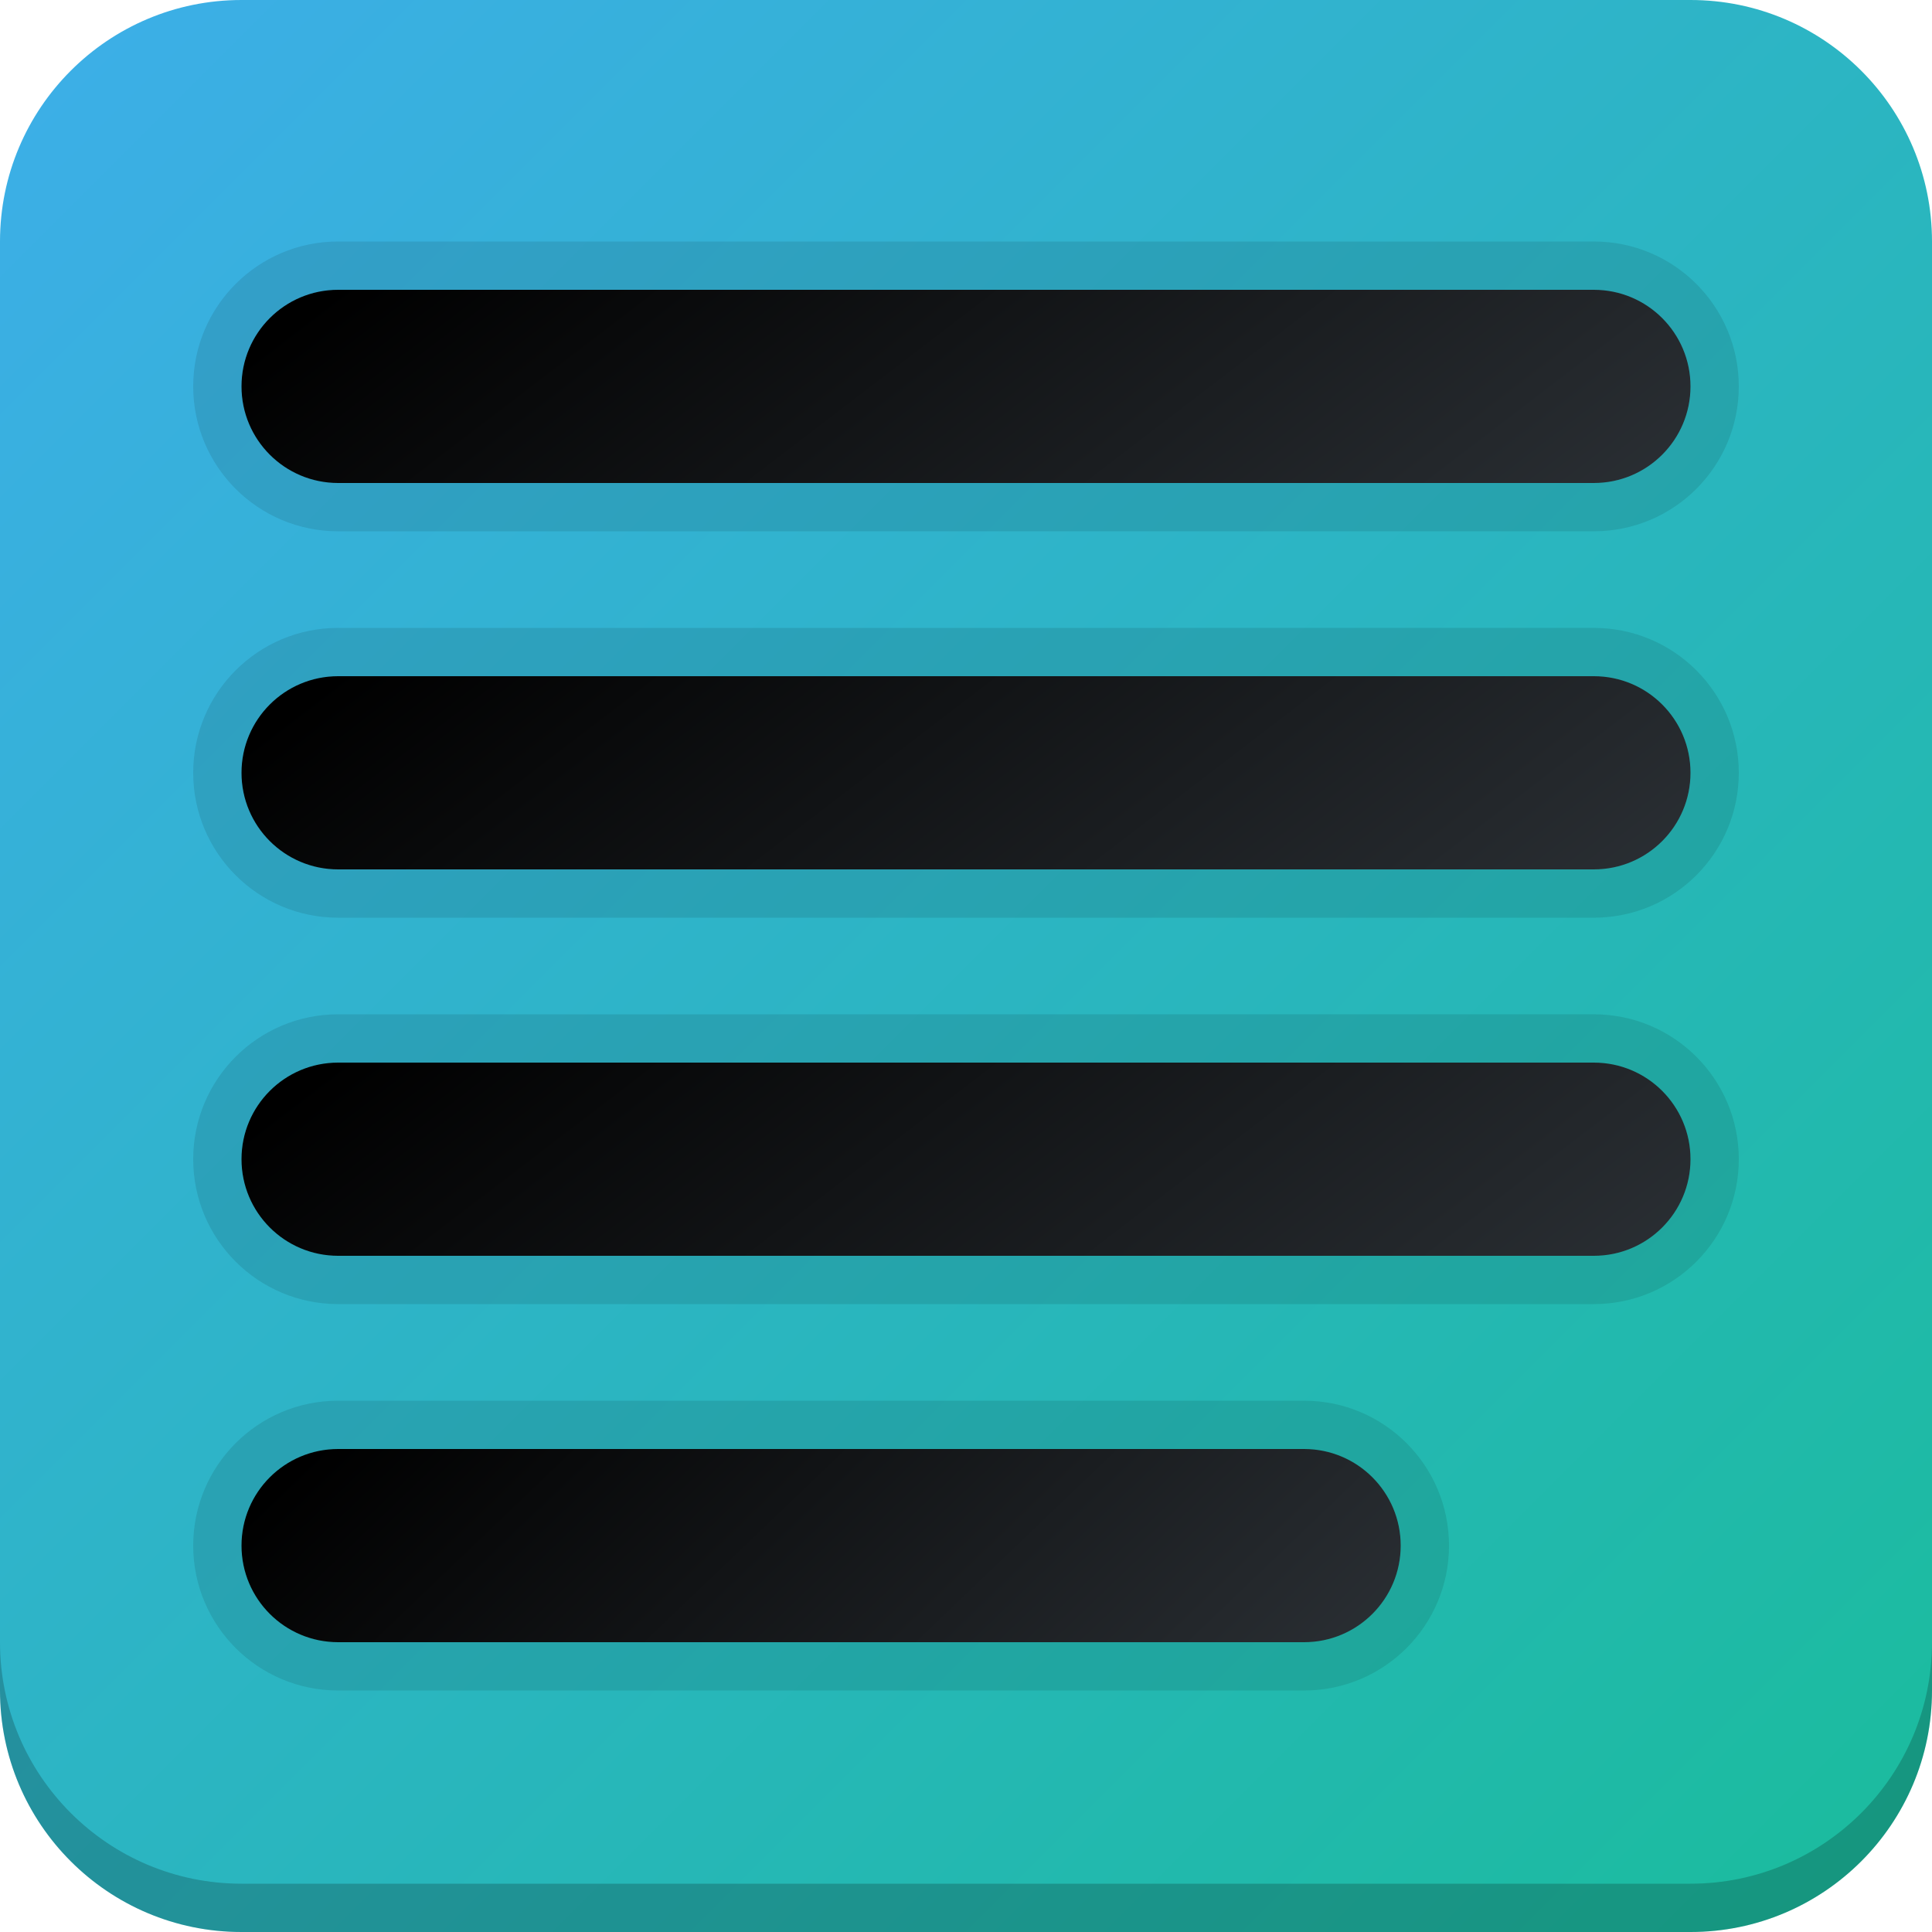
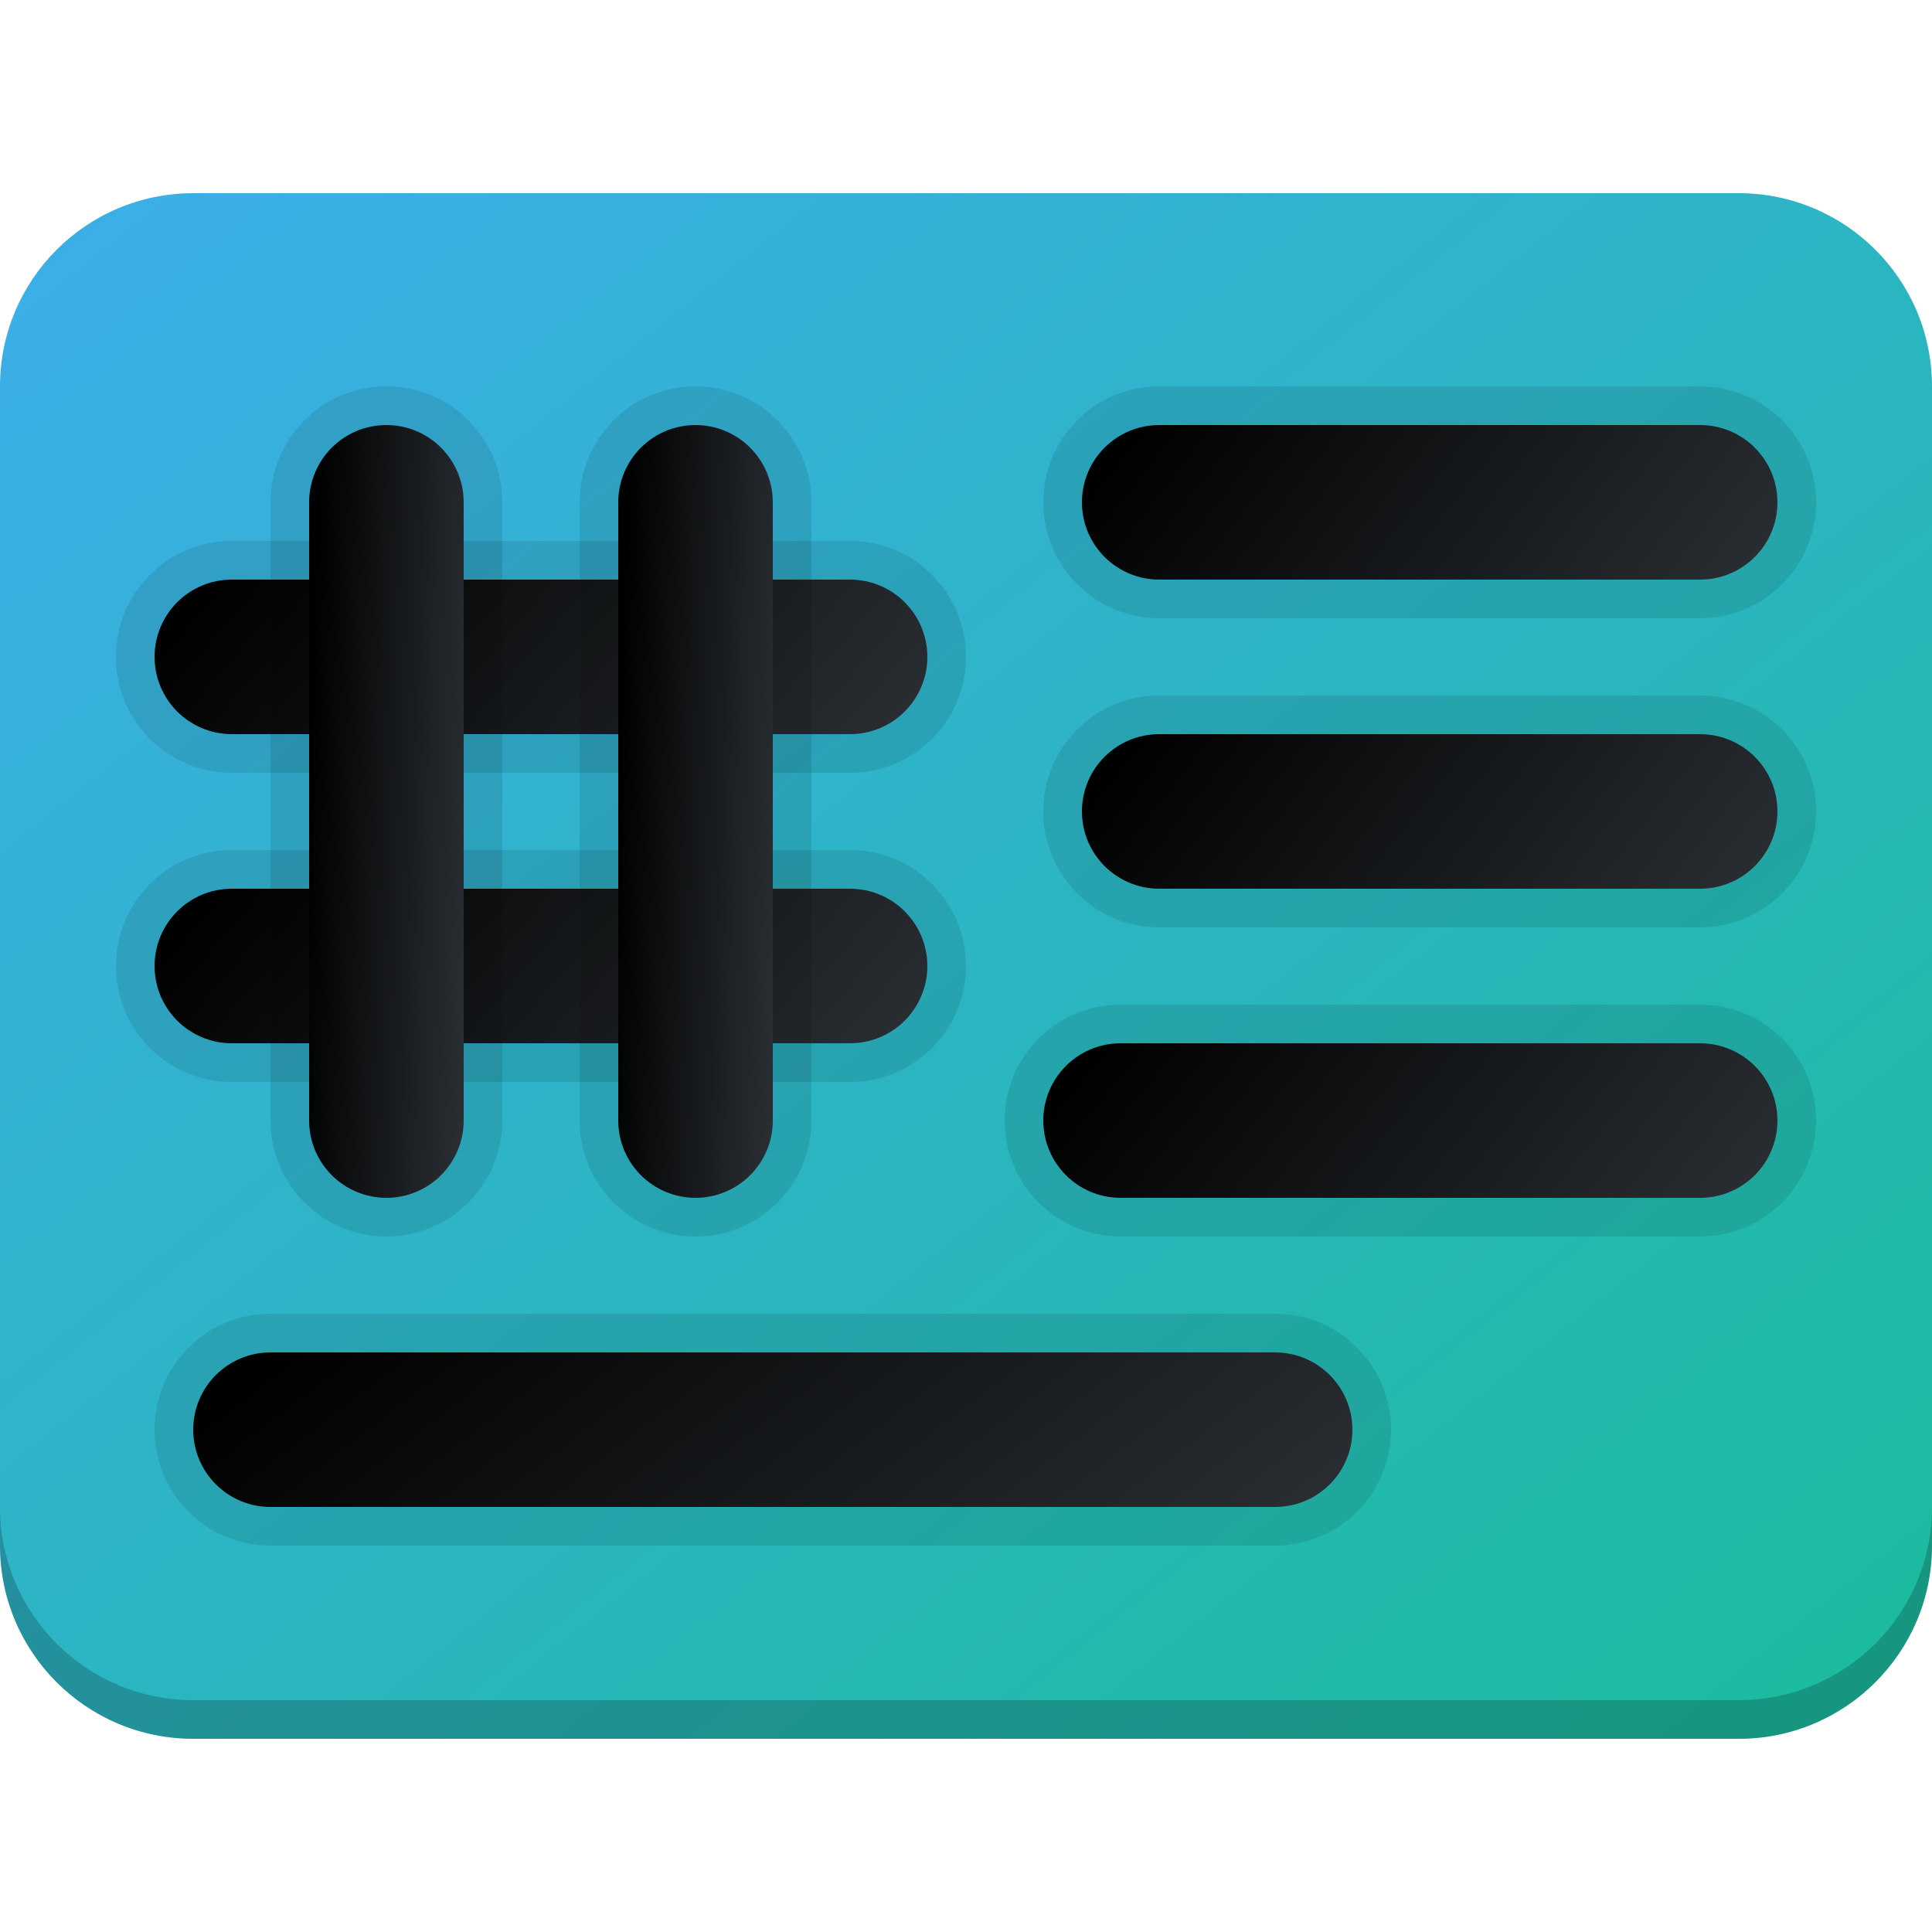
- <svg xmlns="http://www.w3.org/2000/svg" width="40" height="40" viewBox="0 0 40 40" fill="none">
-   <rect width="40" height="40" rx="5" fill="url(#paint0_linear_101_142)" />
-   <path fill-rule="evenodd" clip-rule="evenodd" d="M0 34V35C0 37.761 2.239 40 5 40H35C37.761 40 40 37.761 40 35V34C40 36.761 37.761 39 35 39H5C2.239 39 0 36.761 0 34Z" fill="black" fill-opacity="0.2" />
-   <rect x="5" y="30" width="24" height="4" rx="2" fill="url(#paint1_linear_101_142)" />
-   <rect x="4.5" y="29.5" width="25" height="5" rx="2.5" stroke="black" stroke-opacity="0.1" />
-   <rect x="5" y="22" width="30" height="4" rx="2" fill="url(#paint2_linear_101_142)" />
-   <rect x="4.5" y="21.5" width="31" height="5" rx="2.5" stroke="black" stroke-opacity="0.1" />
-   <rect x="5" y="14" width="30" height="4" rx="2" fill="url(#paint3_linear_101_142)" />
-   <rect x="4.5" y="13.5" width="31" height="5" rx="2.5" stroke="black" stroke-opacity="0.1" />
-   <rect x="5" y="6" width="30" height="4" rx="2" fill="url(#paint4_linear_101_142)" />
-   <rect x="4.5" y="5.5" width="31" height="5" rx="2.5" stroke="black" stroke-opacity="0.1" />
+ <svg xmlns="http://www.w3.org/2000/svg" width="50" height="50" viewBox="0 0 50 50" fill="none">
+   <rect y="5" width="50" height="40" rx="5" fill="url(#paint0_linear_103_42)" />
+   <path fill-rule="evenodd" clip-rule="evenodd" d="M0 39V40C0 42.761 2.239 45 5 45H45C47.761 45 50 42.761 50 40V39C50 41.761 47.761 44 45 44H5C2.239 44 0 41.761 0 39Z" fill="black" fill-opacity="0.2" />
+   <rect x="5" y="35" width="30" height="4" rx="2" fill="url(#paint1_linear_103_42)" />
+   <rect x="4.5" y="34.5" width="31" height="5" rx="2.5" stroke="black" stroke-opacity="0.1" />
+   <rect x="27" y="27" width="19" height="4" rx="2" fill="url(#paint2_linear_103_42)" />
+   <rect x="26.5" y="26.5" width="20" height="5" rx="2.5" stroke="black" stroke-opacity="0.1" />
+   <rect x="28" y="19" width="18" height="4" rx="2" fill="url(#paint3_linear_103_42)" />
+   <rect x="27.5" y="18.5" width="19" height="5" rx="2.5" stroke="black" stroke-opacity="0.1" />
+   <rect x="28" y="11" width="18" height="4" rx="2" fill="url(#paint4_linear_103_42)" />
+   <rect x="27.5" y="10.5" width="19" height="5" rx="2.5" stroke="black" stroke-opacity="0.1" />
+   <rect x="4" y="15" width="20" height="4" rx="2" fill="url(#paint5_linear_103_42)" />
+   <rect x="3.5" y="14.5" width="21" height="5" rx="2.5" stroke="black" stroke-opacity="0.1" />
+   <rect x="4" y="23" width="20" height="4" rx="2" fill="url(#paint6_linear_103_42)" />
+   <rect x="3.5" y="22.5" width="21" height="5" rx="2.5" stroke="black" stroke-opacity="0.1" />
+   <rect x="8" y="11" width="4" height="20" rx="2" fill="url(#paint7_linear_103_42)" />
+   <rect x="7.5" y="10.5" width="5" height="21" rx="2.5" stroke="black" stroke-opacity="0.1" />
+   <rect x="16" y="11" width="4" height="20" rx="2" fill="url(#paint8_linear_103_42)" />
+   <rect x="15.5" y="10.5" width="5" height="21" rx="2.5" stroke="black" stroke-opacity="0.1" />
  <defs>
-     <linearGradient id="paint0_linear_101_142" x1="0" y1="0" x2="40" y2="40" gradientUnits="userSpaceOnUse">
+     <linearGradient id="paint0_linear_103_42" x1="0" y1="5" x2="39.024" y2="53.781" gradientUnits="userSpaceOnUse">
      <stop stop-color="#3DAEE9" />
      <stop offset="1" stop-color="#1ABC9C" />
    </linearGradient>
-     <linearGradient id="paint1_linear_101_142" x1="17" y1="20" x2="30.169" y2="33.764" gradientUnits="userSpaceOnUse">
+     <linearGradient id="paint1_linear_103_42" x1="20" y1="25" x2="32.725" y2="41.624" gradientUnits="userSpaceOnUse">
      <stop />
      <stop offset="1" stop-color="#2C3136" />
    </linearGradient>
-     <linearGradient id="paint2_linear_101_142" x1="20" y1="12" x2="32.725" y2="28.624" gradientUnits="userSpaceOnUse">
+     <linearGradient id="paint2_linear_103_42" x1="36.5" y1="17" x2="49.449" y2="27.714" gradientUnits="userSpaceOnUse">
      <stop />
      <stop offset="1" stop-color="#2C3136" />
    </linearGradient>
-     <linearGradient id="paint3_linear_101_142" x1="20" y1="4" x2="32.725" y2="20.624" gradientUnits="userSpaceOnUse">
+     <linearGradient id="paint3_linear_103_42" x1="37" y1="9" x2="49.801" y2="19.034" gradientUnits="userSpaceOnUse">
      <stop />
      <stop offset="1" stop-color="#2C3136" />
    </linearGradient>
-     <linearGradient id="paint4_linear_101_142" x1="20" y1="-4" x2="32.725" y2="12.624" gradientUnits="userSpaceOnUse">
+     <linearGradient id="paint4_linear_103_42" x1="37" y1="1" x2="49.801" y2="11.034" gradientUnits="userSpaceOnUse">
+       <stop />
+       <stop offset="1" stop-color="#2C3136" />
+     </linearGradient>
+     <linearGradient id="paint5_linear_103_42" x1="14" y1="5" x2="27.057" y2="16.372" gradientUnits="userSpaceOnUse">
+       <stop />
+       <stop offset="1" stop-color="#2C3136" />
+     </linearGradient>
+     <linearGradient id="paint6_linear_103_42" x1="14" y1="13" x2="27.057" y2="24.372" gradientUnits="userSpaceOnUse">
+       <stop />
+       <stop offset="1" stop-color="#2C3136" />
+     </linearGradient>
+     <linearGradient id="paint7_linear_103_42" x1="10" y1="-39" x2="14.587" y2="-38.84" gradientUnits="userSpaceOnUse">
+       <stop />
+       <stop offset="1" stop-color="#2C3136" />
+     </linearGradient>
+     <linearGradient id="paint8_linear_103_42" x1="18" y1="-39" x2="22.587" y2="-38.84" gradientUnits="userSpaceOnUse">
      <stop />
      <stop offset="1" stop-color="#2C3136" />
    </linearGradient>
  </defs>
</svg>
